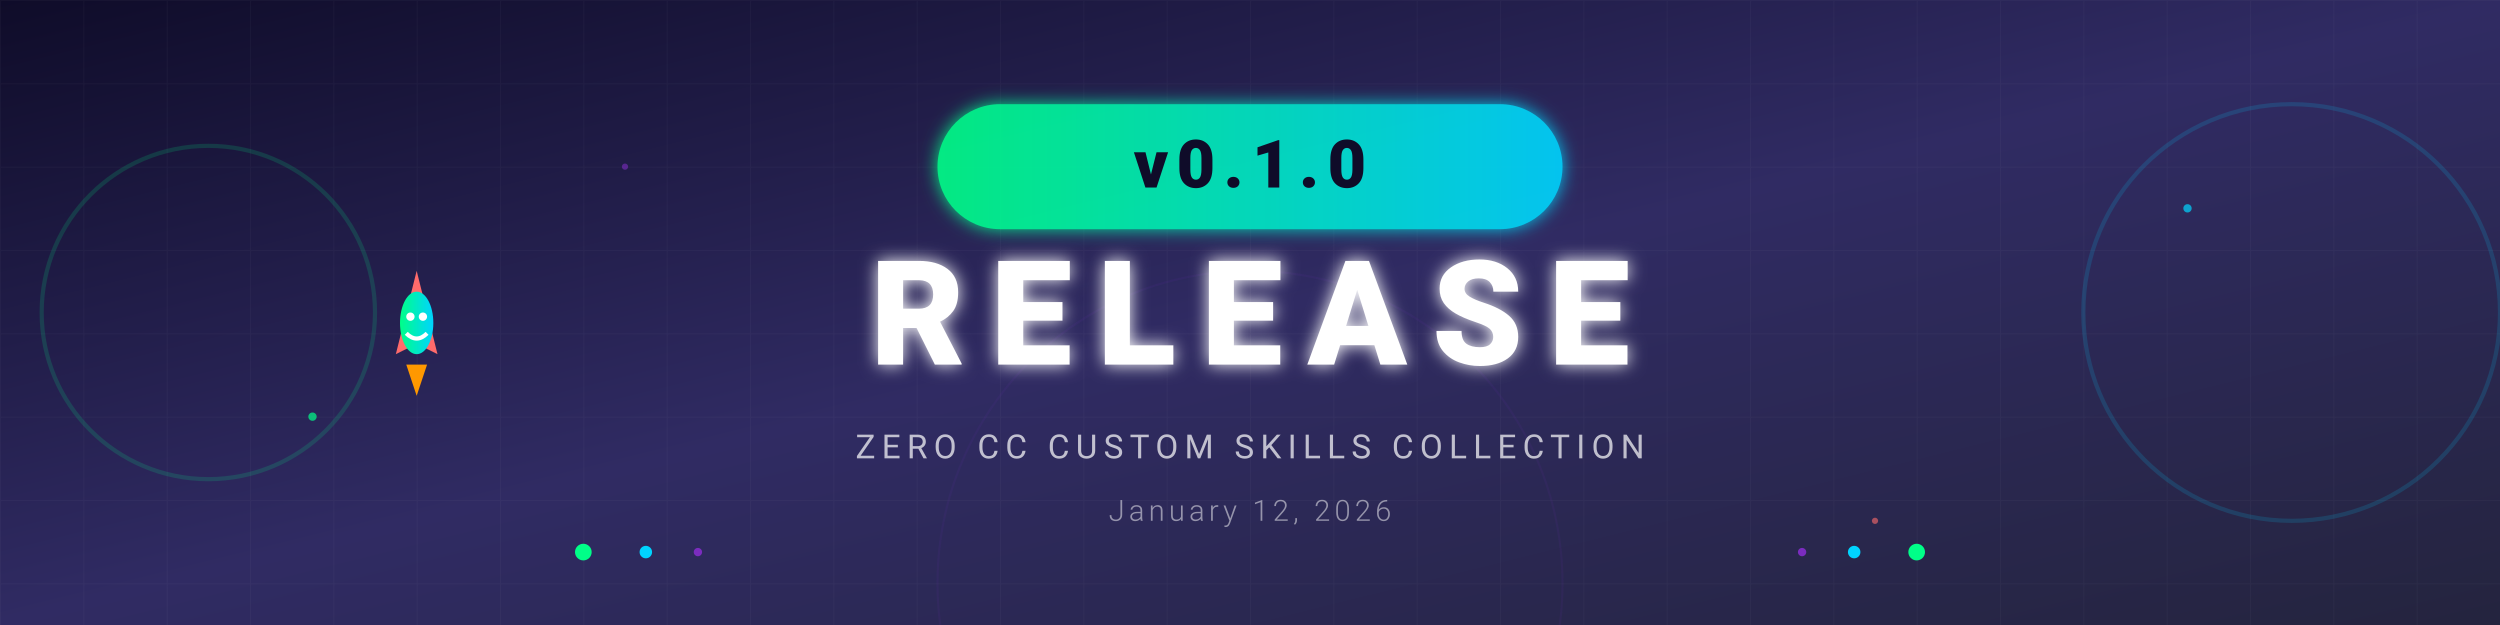
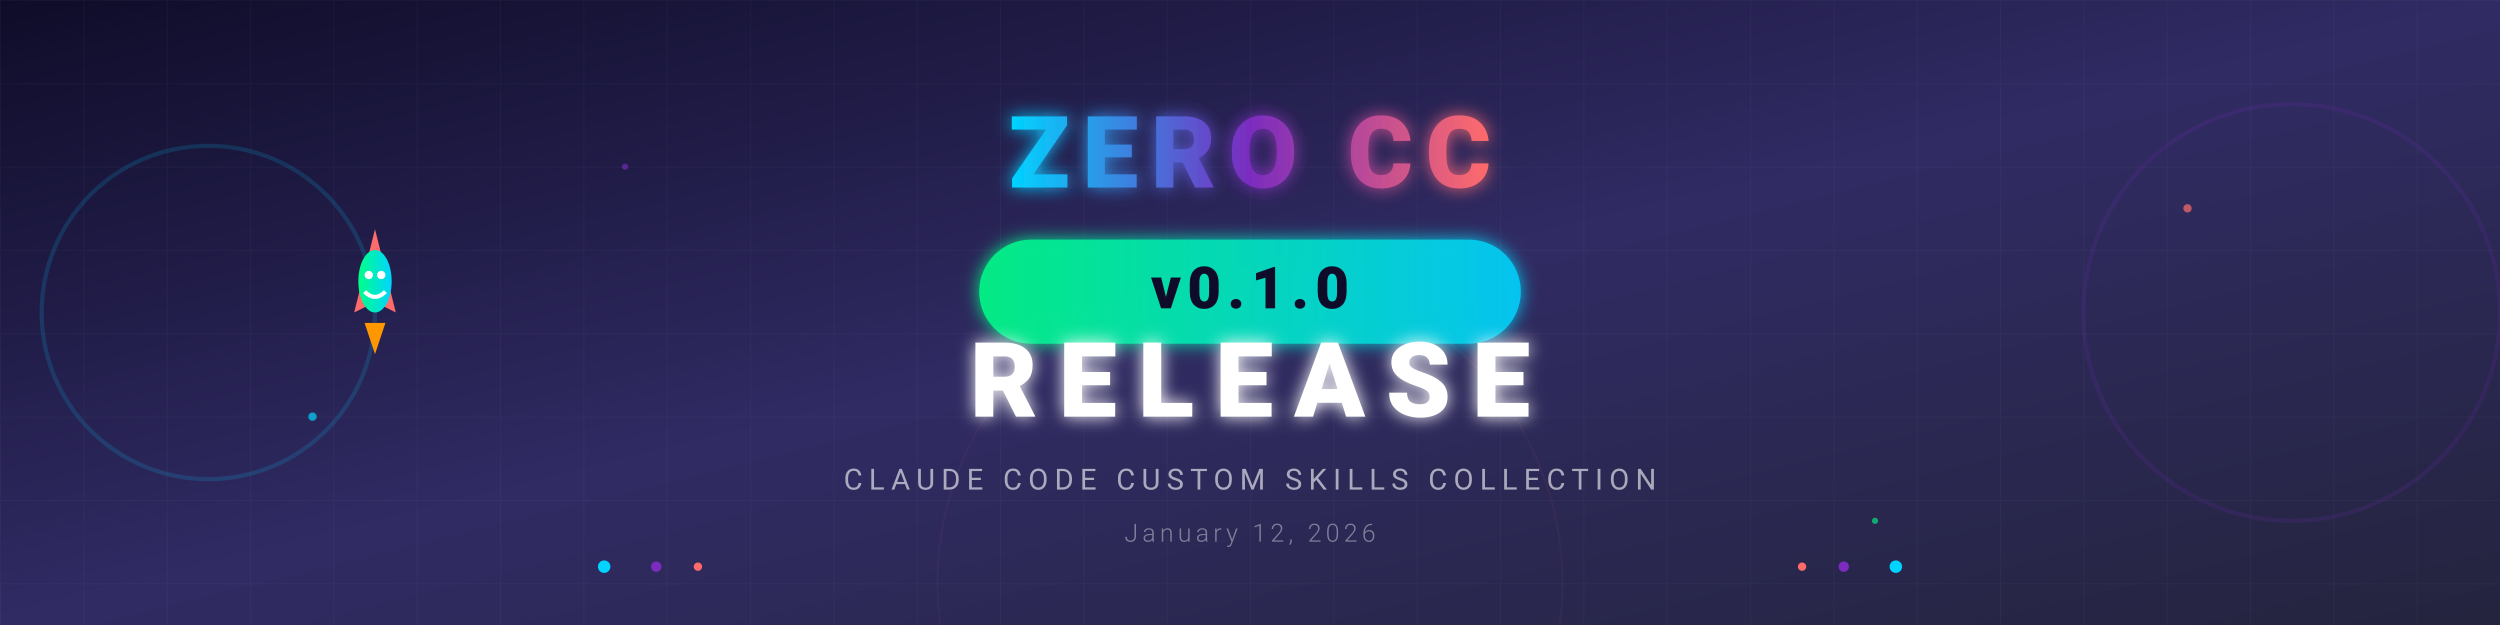
<svg xmlns="http://www.w3.org/2000/svg" viewBox="0 0 1200 300" width="1200" height="300">
  <defs>
+     <linearGradient id="text-gradient" x1="0%" y1="0%" x2="100%" y2="0%">
+       <stop offset="0%" style="stop-color:#00d4ff">
+         <animate attributeName="stop-color" values="#00d4ff;#00ff88;#00d4ff" dur="4s" repeatCount="indefinite" />
+       </stop>
+       <stop offset="50%" style="stop-color:#7b2cbf">
+         <animate attributeName="stop-color" values="#7b2cbf;#e040fb;#7b2cbf" dur="4s" repeatCount="indefinite" />
+       </stop>
+       <stop offset="100%" style="stop-color:#ff6b6b">
+         <animate attributeName="stop-color" values="#ff6b6b;#ff9800;#ff6b6b" dur="4s" repeatCount="indefinite" />
+       </stop>
+     </linearGradient>
    <linearGradient id="bg-gradient" x1="0%" y1="0%" x2="100%" y2="100%">
      <stop offset="0%" style="stop-color:#0f0c29">
        <animate attributeName="stop-color" values="#0f0c29;#1a1a2e;#0f0c29" dur="8s" repeatCount="indefinite" />
      </stop>
      <stop offset="50%" style="stop-color:#302b63">
        <animate attributeName="stop-color" values="#302b63;#16213e;#302b63" dur="8s" repeatCount="indefinite" />
      </stop>
      <stop offset="100%" style="stop-color:#24243e">
        <animate attributeName="stop-color" values="#24243e;#1f1f3a;#24243e" dur="8s" repeatCount="indefinite" />
      </stop>
    </linearGradient>
    <linearGradient id="badge-gradient" x1="0%" y1="0%" x2="100%" y2="0%">
      <stop offset="0%" style="stop-color:#00ff88">
        <animate attributeName="stop-color" values="#00ff88;#00d4ff;#00ff88" dur="3s" repeatCount="indefinite" />
      </stop>
      <stop offset="100%" style="stop-color:#00d4ff">
        <animate attributeName="stop-color" values="#00d4ff;#00ff88;#00d4ff" dur="3s" repeatCount="indefinite" />
      </stop>
    </linearGradient>
    <filter id="glow" x="-50%" y="-50%" width="200%" height="200%">
      <feGaussianBlur stdDeviation="4" result="coloredBlur">
        <animate attributeName="stdDeviation" values="4;7;4" dur="2s" repeatCount="indefinite" />
      </feGaussianBlur>
      <feMerge>
        <feMergeNode in="coloredBlur" />
        <feMergeNode in="SourceGraphic" />
      </feMerge>
    </filter>
    <pattern id="grid" width="40" height="40" patternUnits="userSpaceOnUse">
      <g>
        <animateTransform attributeName="transform" type="translate" from="0 0" to="40 40" dur="20s" repeatCount="indefinite" />
        <path d="M 40 0 L 0 0 0 40" fill="none" stroke="rgba(255,255,255,0.03)" stroke-width="1" />
      </g>
    </pattern>
  </defs>
  <style>
    @keyframes float {
      0%, 100% { transform: translateY(0px); }
      50% { transform: translateY(-8px); }
    }
+     @keyframes float-slow {
+       0%, 100% { transform: translateY(0px); }
+       50% { transform: translateY(-5px); }
+     }
    @keyframes pulse {
      0%, 100% { opacity: 0.4; }
      50% { opacity: 0.9; }
    }
    @keyframes spin {
      from { transform-origin: center; transform: rotate(0deg); }
      to { transform-origin: center; transform: rotate(360deg); }
    }
    @keyframes rocket {
      0%, 100% { transform: translateY(0px) rotate(-45deg); }
      50% { transform: translateY(-15px) rotate(-45deg); }
    }
    @keyframes blink {
      0%, 100% { opacity: 0.3; r: 4; }
      50% { opacity: 1; r: 6; }
    }
-     @keyframes shimmer {
-       0% { transform: translateX(-100%); }
-       100% { transform: translateX(200%); }
-     }
-     .version-text { animation: float 3s ease-in-out infinite; }
+     .title-text { animation: float 3s ease-in-out infinite; }
+     .version-text { animation: float-slow 3s ease-in-out infinite 0.5s; }
    .release-text { animation: pulse 2s ease-in-out infinite; }
    .circle-spin { animation: spin 30s linear infinite; transform-origin: center; }
    .rocket { animation: rocket 2s ease-in-out infinite; }
    .dot-blink { animation: blink 1.5s ease-in-out infinite; }
  </style>
  <rect width="1200" height="300" fill="url(#bg-gradient)" />
  <rect width="1200" height="300" fill="url(#grid)" />
-   <circle cx="100" cy="150" r="80" fill="none" stroke="rgba(0,255,136,0.15)" stroke-width="2" class="circle-spin" />
-   <circle cx="1100" cy="150" r="100" fill="none" stroke="rgba(0,212,255,0.15)" stroke-width="2" class="circle-spin" style="animation-direction: reverse;" />
-   <circle cx="600" cy="280" r="150" fill="none" stroke="rgba(123,44,191,0.08)" stroke-width="1">
+   <circle cx="100" cy="150" r="80" fill="none" stroke="rgba(0,212,255,0.15)" stroke-width="2" class="circle-spin" />
+   <circle cx="1100" cy="150" r="100" fill="none" stroke="rgba(123,44,191,0.15)" stroke-width="2" class="circle-spin" style="animation-direction: reverse;" />
+   <circle cx="600" cy="280" r="150" fill="none" stroke="rgba(255,107,107,0.05)" stroke-width="1">
    <animate attributeName="r" values="150;165;150" dur="4s" repeatCount="indefinite" />
  </circle>
-   <circle cx="150" cy="200" r="2" fill="#00ff88" opacity="0.7">
+   <circle cx="150" cy="200" r="2" fill="#00d4ff" opacity="0.7">
    <animate attributeName="cy" values="200;50;200" dur="10s" repeatCount="indefinite" />
    <animate attributeName="opacity" values="0.7;0;0.7" dur="10s" repeatCount="indefinite" />
  </circle>
-   <circle cx="1050" cy="100" r="2" fill="#00d4ff" opacity="0.7">
+   <circle cx="1050" cy="100" r="2" fill="#ff6b6b" opacity="0.7">
    <animate attributeName="cy" values="100;250;100" dur="12s" repeatCount="indefinite" />
    <animate attributeName="opacity" values="0.7;0;0.7" dur="12s" repeatCount="indefinite" />
  </circle>
  <circle cx="300" cy="80" r="1.5" fill="#7b2cbf" opacity="0.6">
    <animate attributeName="cy" values="80;220;80" dur="8s" repeatCount="indefinite" />
    <animate attributeName="opacity" values="0.6;0;0.6" dur="8s" repeatCount="indefinite" />
  </circle>
-   <circle cx="900" cy="250" r="1.5" fill="#ff6b6b" opacity="0.6">
+   <circle cx="900" cy="250" r="1.5" fill="#00ff88" opacity="0.6">
    <animate attributeName="cy" values="250;50;250" dur="9s" repeatCount="indefinite" />
    <animate attributeName="opacity" values="0.6;0;0.6" dur="9s" repeatCount="indefinite" />
  </circle>
-   <g class="rocket" transform="translate(180, 130)">
+   <g class="rocket" transform="translate(160, 110)">
    <polygon points="20,0 30,40 20,35 10,40" fill="#ff6b6b" />
    <ellipse cx="20" cy="25" rx="8" ry="15" fill="url(#badge-gradient)" />
    <circle cx="17" cy="22" r="2" fill="white" />
    <circle cx="23" cy="22" r="2" fill="white" />
    <path d="M 15 30 Q 20 35 25 30" stroke="white" stroke-width="2" fill="none" />
    <polygon points="15,45 20,60 25,45" fill="#ff9800">
      <animate attributeName="opacity" values="1;0.5;1" dur="0.3s" repeatCount="indefinite" />
    </polygon>
  </g>
-   <rect x="450" y="50" width="300" height="60" rx="30" fill="url(#badge-gradient)" filter="url(#glow)" opacity="0.9" />
-   <text x="600" y="90" text-anchor="middle" font-family="'Segoe UI', Roboto, Helvetica, Arial, sans-serif" font-size="32" font-weight="900" fill="#0f0c29" letter-spacing="4">v0.1.0</text>
-   <text x="600" y="175" text-anchor="middle" font-family="'Segoe UI', Roboto, Helvetica, Arial, sans-serif" font-size="70" font-weight="900" fill="white" filter="url(#glow)" letter-spacing="12" class="version-text">RELEASE</text>
-   <text x="600" y="220" text-anchor="middle" font-family="'Segoe UI', Roboto, Helvetica, Arial, sans-serif" font-size="16" font-weight="400" fill="rgba(255,255,255,0.7)" letter-spacing="3" class="release-text">ZERO CC CUSTOM SKILLS COLLECTION</text>
-   <text x="600" y="250" text-anchor="middle" font-family="'Segoe UI', Roboto, Helvetica, Arial, sans-serif" font-size="14" font-weight="300" fill="rgba(255,255,255,0.5)" letter-spacing="2">January 12, 2026</text>
-   <circle cx="280" cy="265" r="4" fill="#00ff88" class="dot-blink" />
-   <circle cx="310" cy="265" r="3" fill="#00d4ff" class="dot-blink" style="animation-delay: 0.2s" />
-   <circle cx="335" cy="265" r="2" fill="#7b2cbf" class="dot-blink" style="animation-delay: 0.4s" />
-   <circle cx="865" cy="265" r="2" fill="#7b2cbf" class="dot-blink" style="animation-delay: 0.6s" />
-   <circle cx="890" cy="265" r="3" fill="#00d4ff" class="dot-blink" style="animation-delay: 0.8s" />
-   <circle cx="920" cy="265" r="4" fill="#00ff88" class="dot-blink" style="animation-delay: 1s" />
+   <text x="600" y="90" text-anchor="middle" font-family="'Segoe UI', Roboto, Helvetica, Arial, sans-serif" font-size="48" font-weight="900" fill="url(#text-gradient)" filter="url(#glow)" letter-spacing="6" class="title-text">ZERO CC</text>
+   <rect x="470" y="115" width="260" height="50" rx="25" fill="url(#badge-gradient)" filter="url(#glow)" opacity="0.9" />
+   <text x="600" y="148" text-anchor="middle" font-family="'Segoe UI', Roboto, Helvetica, Arial, sans-serif" font-size="28" font-weight="900" fill="#0f0c29" letter-spacing="3" class="version-text">v0.1.0</text>
+   <text x="600" y="200" text-anchor="middle" font-family="'Segoe UI', Roboto, Helvetica, Arial, sans-serif" font-size="50" font-weight="900" fill="white" filter="url(#glow)" letter-spacing="10">RELEASE</text>
+   <text x="600" y="235" text-anchor="middle" font-family="'Segoe UI', Roboto, Helvetica, Arial, sans-serif" font-size="14" font-weight="400" fill="rgba(255,255,255,0.6)" letter-spacing="3" class="release-text">CLAUDE CODE CUSTOM SKILLS COLLECTION</text>
+   <text x="600" y="260" text-anchor="middle" font-family="'Segoe UI', Roboto, Helvetica, Arial, sans-serif" font-size="12" font-weight="300" fill="rgba(255,255,255,0.4)" letter-spacing="2">January 12, 2026</text>
+   <circle cx="290" cy="272" r="3" fill="#00d4ff" class="dot-blink" />
+   <circle cx="315" cy="272" r="2.5" fill="#7b2cbf" class="dot-blink" style="animation-delay: 0.2s" />
+   <circle cx="335" cy="272" r="2" fill="#ff6b6b" class="dot-blink" style="animation-delay: 0.4s" />
+   <circle cx="865" cy="272" r="2" fill="#ff6b6b" class="dot-blink" style="animation-delay: 0.6s" />
+   <circle cx="885" cy="272" r="2.5" fill="#7b2cbf" class="dot-blink" style="animation-delay: 0.8s" />
+   <circle cx="910" cy="272" r="3" fill="#00d4ff" class="dot-blink" style="animation-delay: 1s" />
</svg>
